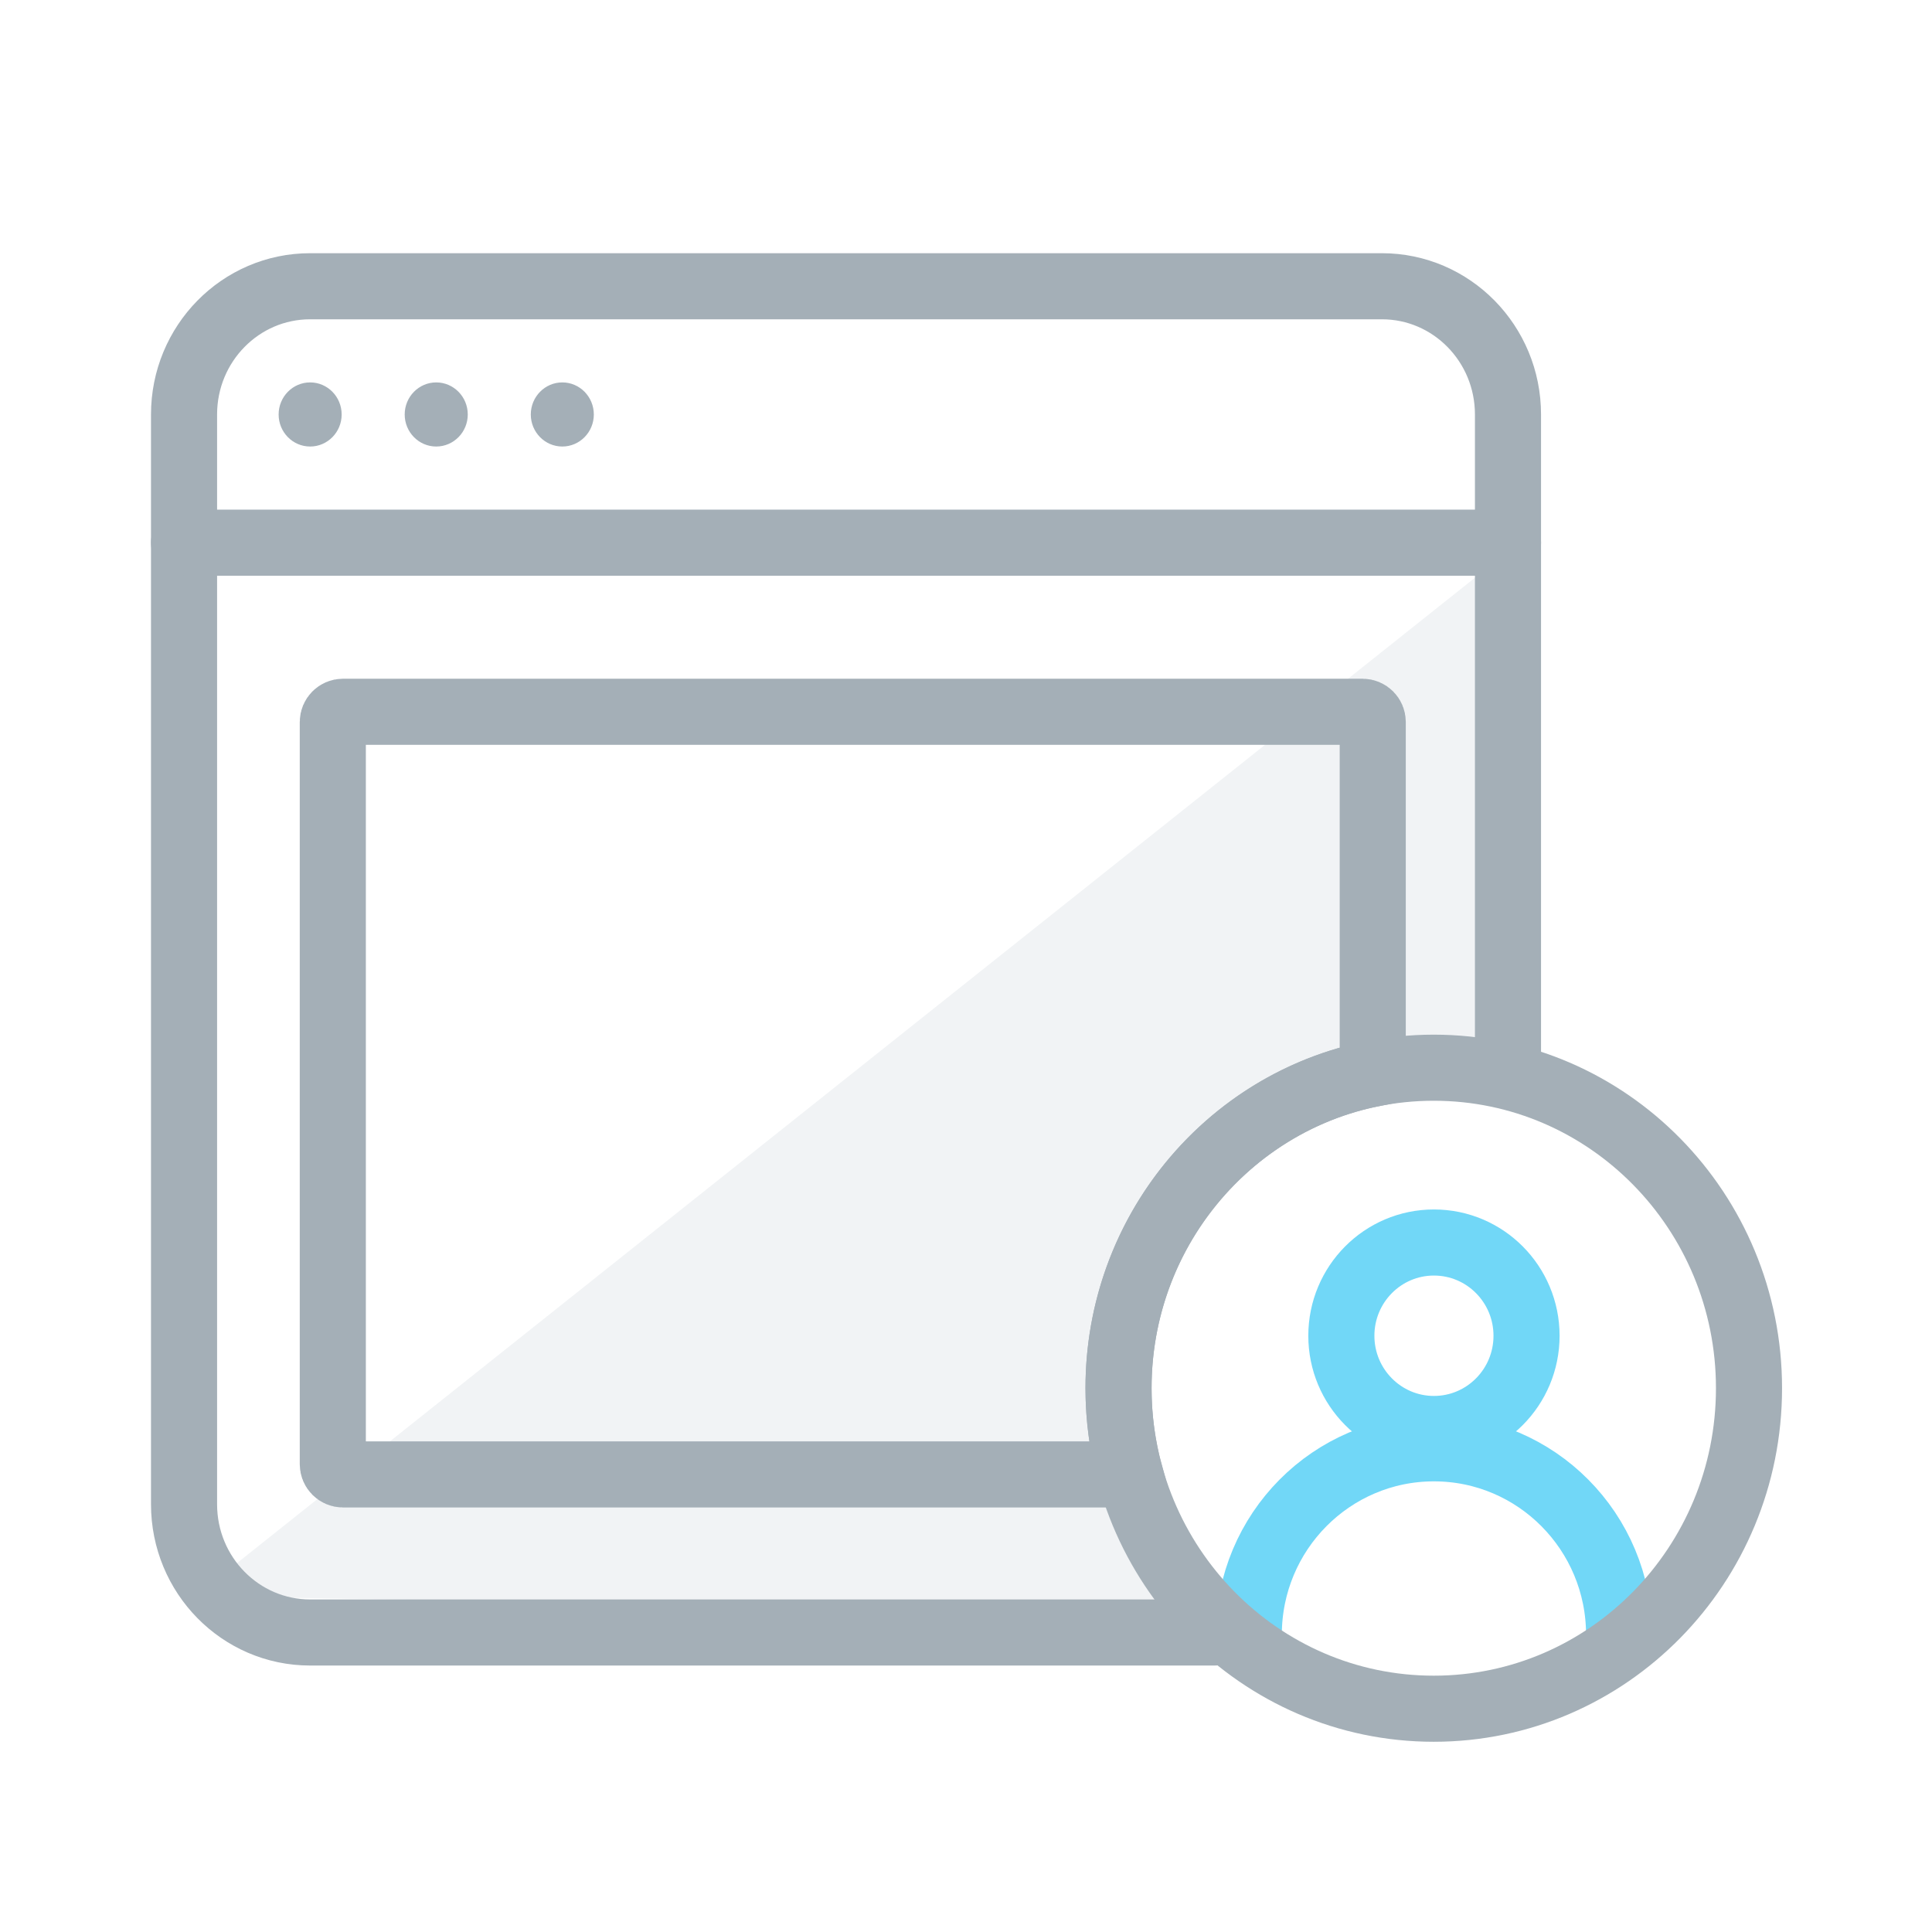
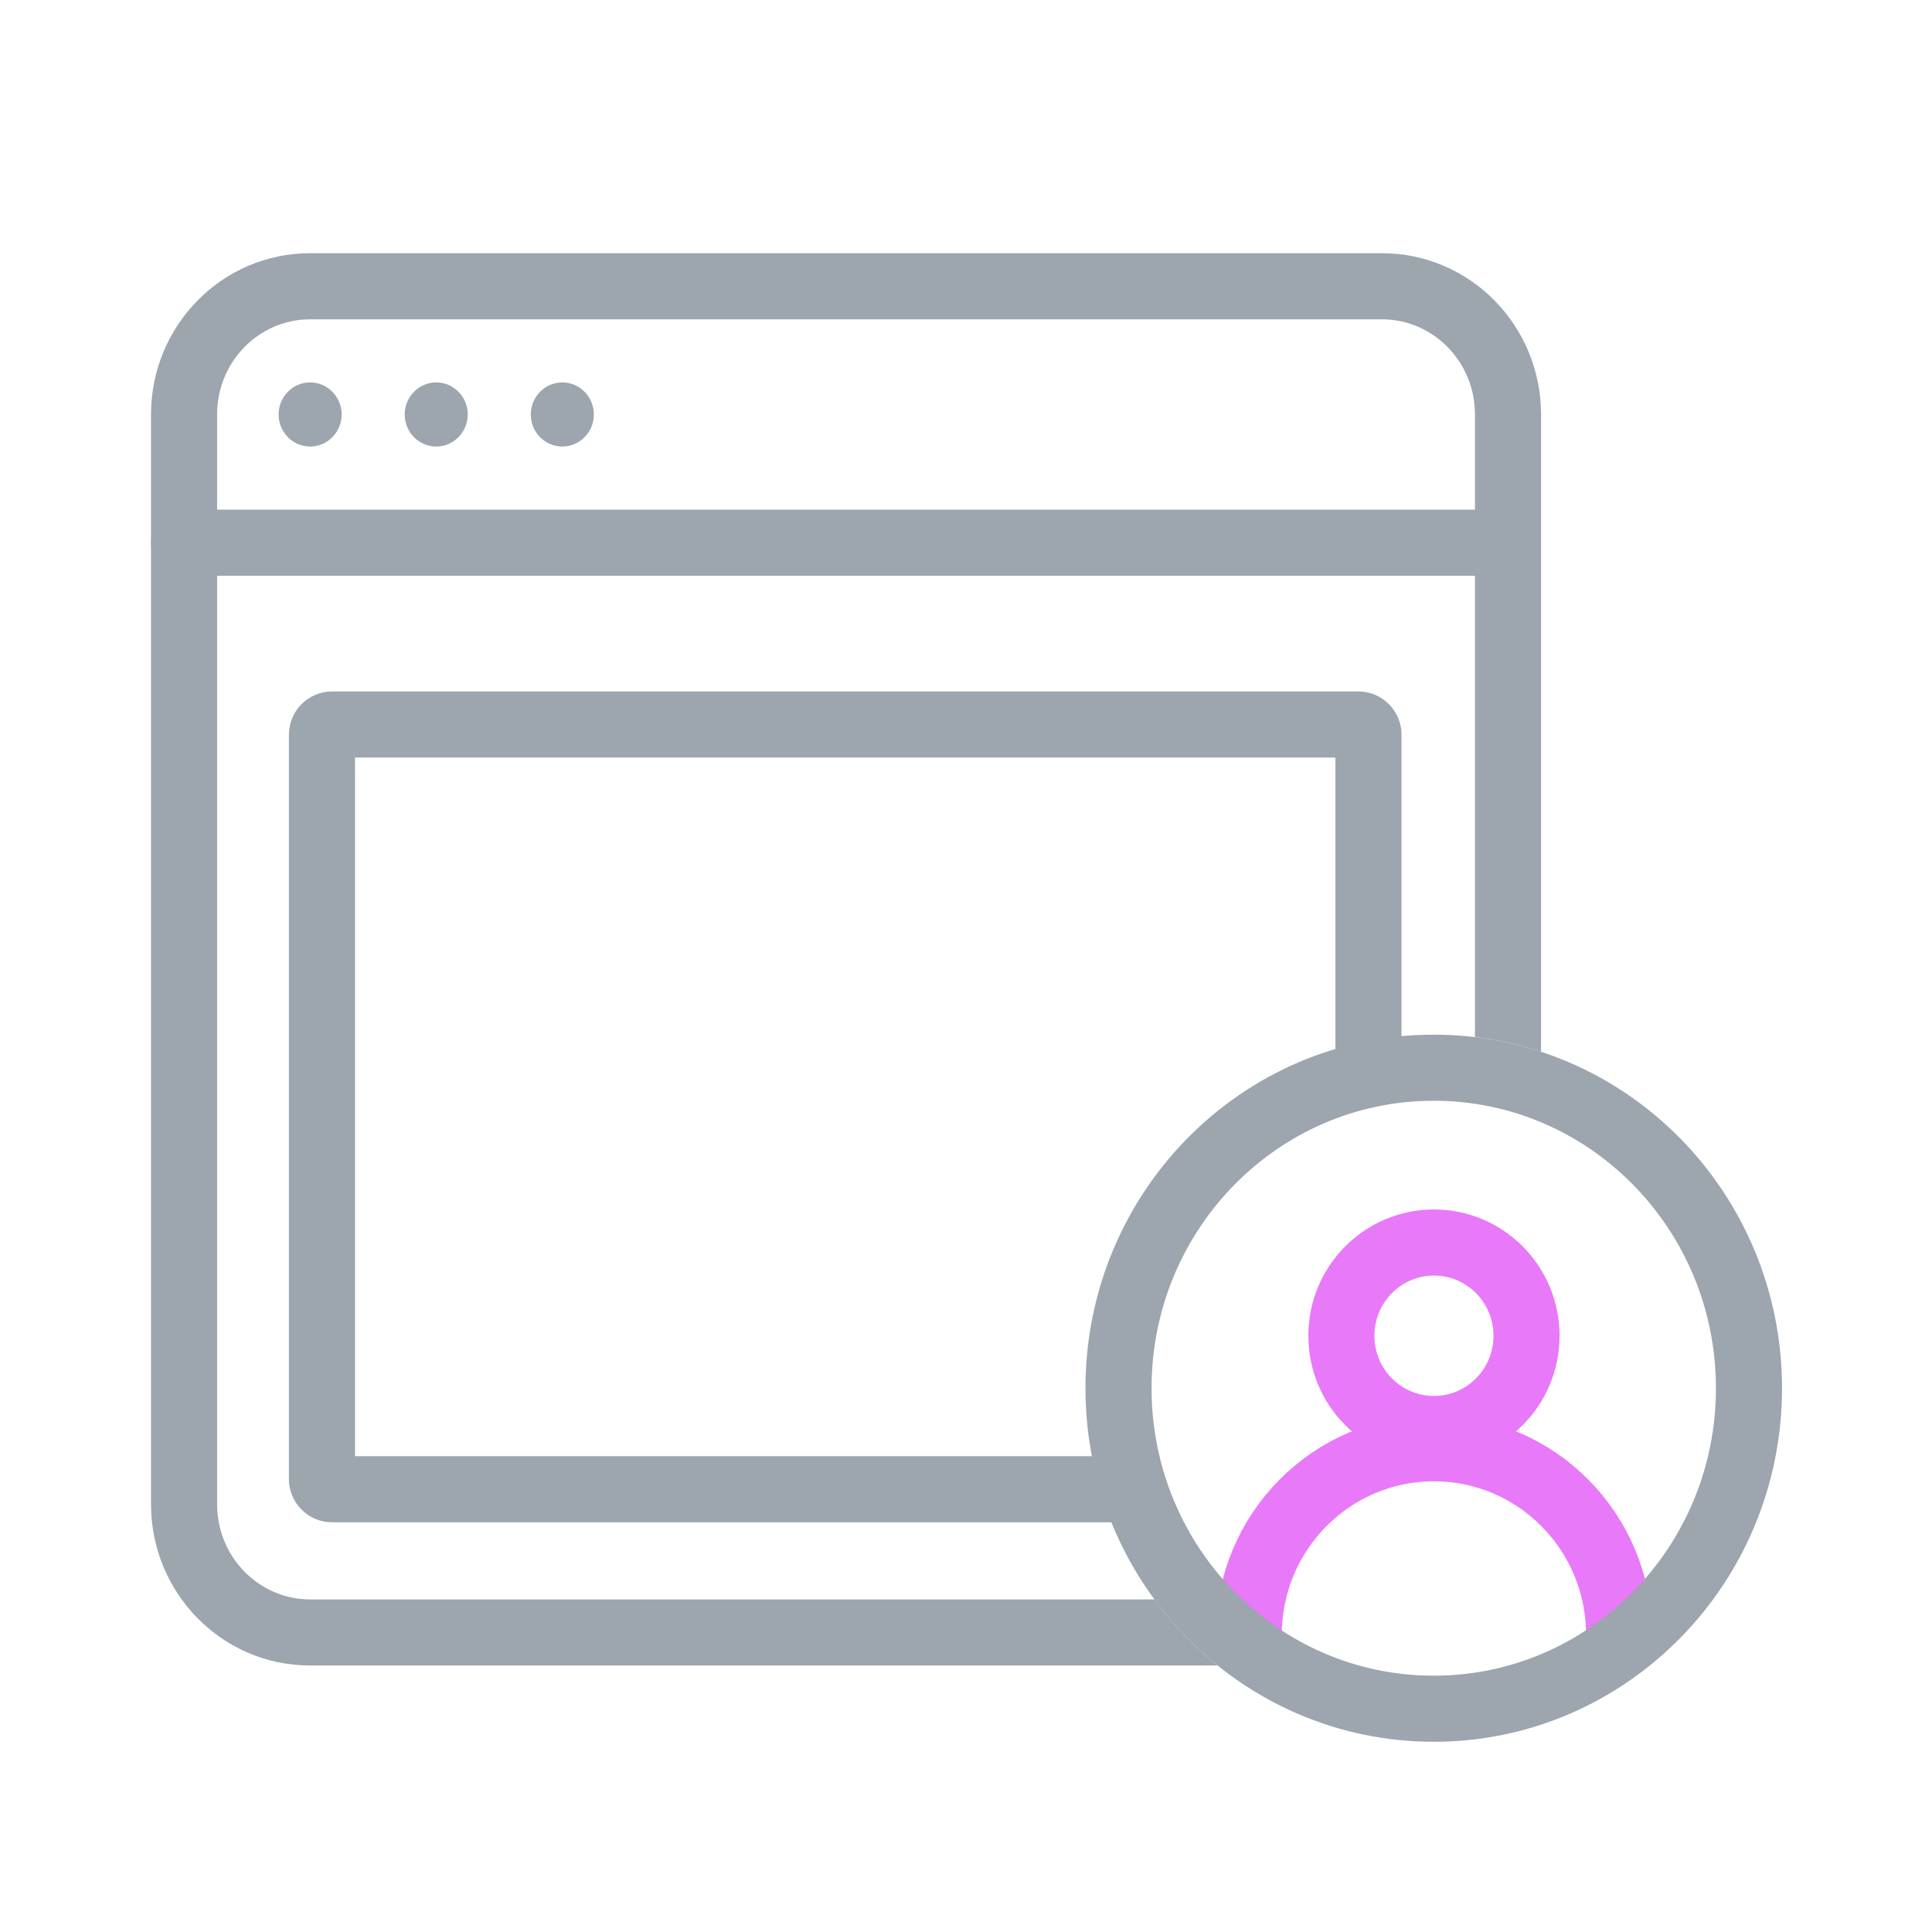
- <svg xmlns="http://www.w3.org/2000/svg" width="48px" height="48px" viewBox="0 0 48 48" version="1.1">
-   <g stroke="none" stroke-width="1" fill="none" fill-rule="evenodd">
-     <g transform="translate(3.789474, 6.315789)">
-       <path d="M33.432,7.579 L33.432,20.57 C31.445,20.39 30,20.457 29.096,20.771 C28.337,21.035 27.469,21.643 26.493,22.596 L26.493,22.596 C26.12,22.959 25.827,23.396 25.63,23.878 C24.812,25.885 24.387,27.413 24.356,28.461 C24.322,29.627 24.744,31.296 25.622,33.469 L8.842,33.469 L1.062,33.344 L33.432,7.579 Z" fill="#F1F3F5" />
-       <path d="M26.385,34.243 L3.916,34.243 C2.185,34.243 0.783,32.817 0.783,31.057 L0.783,3.982 C0.783,2.222 2.185,0.796 3.916,0.796 L30.543,0.796 C32.274,0.796 33.676,2.222 33.676,3.982 L33.676,20.214" stroke="#A4AFB7" stroke-width="1.642" stroke-linecap="round" stroke-linejoin="round" />
-       <path d="M0.783,7.167 L33.676,7.167" stroke="#A4AFB7" stroke-width="1.642" stroke-linecap="round" stroke-linejoin="round" />
-       <path d="M4.699,3.982 C4.699,4.421 4.348,4.778 3.916,4.778 C3.483,4.778 3.133,4.421 3.133,3.982 C3.133,3.542 3.483,3.185 3.916,3.185 C4.348,3.185 4.699,3.542 4.699,3.982" fill="#A4AFB7" />
-       <path d="M7.832,3.982 C7.832,4.421 7.481,4.778 7.048,4.778 C6.616,4.778 6.265,4.421 6.265,3.982 C6.265,3.542 6.616,3.185 7.048,3.185 C7.481,3.185 7.832,3.542 7.832,3.982" fill="#A4AFB7" />
-       <path d="M10.964,3.982 C10.964,4.421 10.613,4.778 10.181,4.778 C9.749,4.778 9.398,4.421 9.398,3.982 C9.398,3.542 9.749,3.185 10.181,3.185 C10.613,3.185 10.964,3.542 10.964,3.982" fill="#A4AFB7" />
-       <path d="M34.137,26.871 C34.137,28.15 33.107,29.187 31.836,29.187 C30.566,29.187 29.536,28.15 29.536,26.871 C29.536,25.591 30.566,24.554 31.836,24.554 C33.107,24.554 34.137,25.591 34.137,26.871 Z" stroke="#71D7F7" stroke-width="1.642" stroke-linecap="round" stroke-linejoin="round" />
-       <path d="M27.236,34.3 C27.236,31.741 29.295,29.667 31.836,29.667 C34.377,29.667 36.437,31.741 36.437,34.3" stroke="#71D7F7" stroke-width="1.642" stroke-linecap="round" stroke-linejoin="round" />
-       <ellipse stroke="#A4AFB7" stroke-width="1.642" cx="31.832" cy="28.174" rx="7.832" ry="7.963" />
-       <path d="M30.316,20.36 C26.716,21.077 24,24.303 24,28.174 C24,28.916 24.1,29.634 24.287,30.316 L4.731,30.316 C4.592,30.316 4.479,30.203 4.479,30.063 L4.479,11.621 C4.479,11.482 4.592,11.368 4.731,11.368 L30.063,11.368 C30.203,11.368 30.316,11.482 30.316,11.621 L30.316,20.36 Z" stroke="#A4AFB7" stroke-width="1.642" />
-     </g>
-   </g>
+ <svg xmlns="http://www.w3.org/2000/svg" width="48" height="48" viewBox="0 0 48 48" fill="none">
+   <path fill-rule="evenodd" clip-rule="evenodd" d="M37.926 33.187C37.926 34.466 36.897 35.503 35.626 35.503C34.356 35.503 33.326 34.466 33.326 33.187C33.326 31.907 34.356 30.87 35.626 30.87C36.897 30.87 37.926 31.907 37.926 33.187Z" stroke="#E879F9" stroke-width="1.642" stroke-linecap="round" stroke-linejoin="round" />
+   <path d="M31.025 40.616C31.025 38.056 33.085 35.982 35.626 35.982C38.167 35.982 40.226 38.056 40.226 40.616" stroke="#E879F9" stroke-width="1.642" stroke-linecap="round" stroke-linejoin="round" />
+   <path d="M4.572 13.483H37.465" stroke="#9DA5AE" stroke-width="1.642" stroke-linecap="round" stroke-linejoin="round" />
+   <path fill-rule="evenodd" clip-rule="evenodd" d="M8.488 10.297C8.488 10.737 8.137 11.094 7.705 11.094C7.273 11.094 6.922 10.737 6.922 10.297C6.922 9.858 7.273 9.501 7.705 9.501C8.137 9.501 8.488 9.858 8.488 10.297" fill="#9DA5AE" />
+   <path fill-rule="evenodd" clip-rule="evenodd" d="M11.621 10.297C11.621 10.737 11.27 11.094 10.838 11.094C10.405 11.094 10.055 10.737 10.055 10.297C10.055 9.858 10.405 9.501 10.838 9.501C11.27 9.501 11.621 9.858 11.621 10.297" fill="#9DA5AE" />
+   <path fill-rule="evenodd" clip-rule="evenodd" d="M14.754 10.297C14.754 10.737 14.403 11.094 13.971 11.094C13.538 11.094 13.188 10.737 13.188 10.297C13.188 9.858 13.538 9.501 13.971 9.501C14.403 9.501 14.754 9.858 14.754 10.297" fill="#9DA5AE" />
+   <ellipse cx="35.621" cy="34.49" rx="7.832" ry="7.963" stroke="#9DA5AE" stroke-width="1.642" />
+   <path fill-rule="evenodd" clip-rule="evenodd" d="M5.394 10.297C5.394 8.978 6.441 7.933 7.706 7.933H34.333C35.597 7.933 36.645 8.978 36.645 10.297V25.766C37.211 25.834 37.76 25.957 38.287 26.13V10.297C38.287 8.097 36.53 6.291 34.333 6.291H7.706C5.509 6.291 3.752 8.097 3.752 10.297V37.373C3.752 39.573 5.509 41.379 7.706 41.379H30.175C30.2 41.379 30.224 41.378 30.249 41.376C29.659 40.901 29.132 40.35 28.682 39.737H7.706C6.441 39.737 5.394 38.692 5.394 37.373V10.297Z" fill="#9DA5AE" />
+   <path fill-rule="evenodd" clip-rule="evenodd" d="M8.251 17.179C7.658 17.179 7.178 17.66 7.178 18.253V36.747C7.178 37.34 7.658 37.821 8.251 37.821H28.899C28.602 37.308 28.36 36.758 28.18 36.179H8.82V18.821H33.178V26.227C33.703 26.049 34.252 25.926 34.82 25.865V18.253C34.82 17.66 34.339 17.179 33.746 17.179H8.251Z" fill="#9DA5AE" />
</svg>
